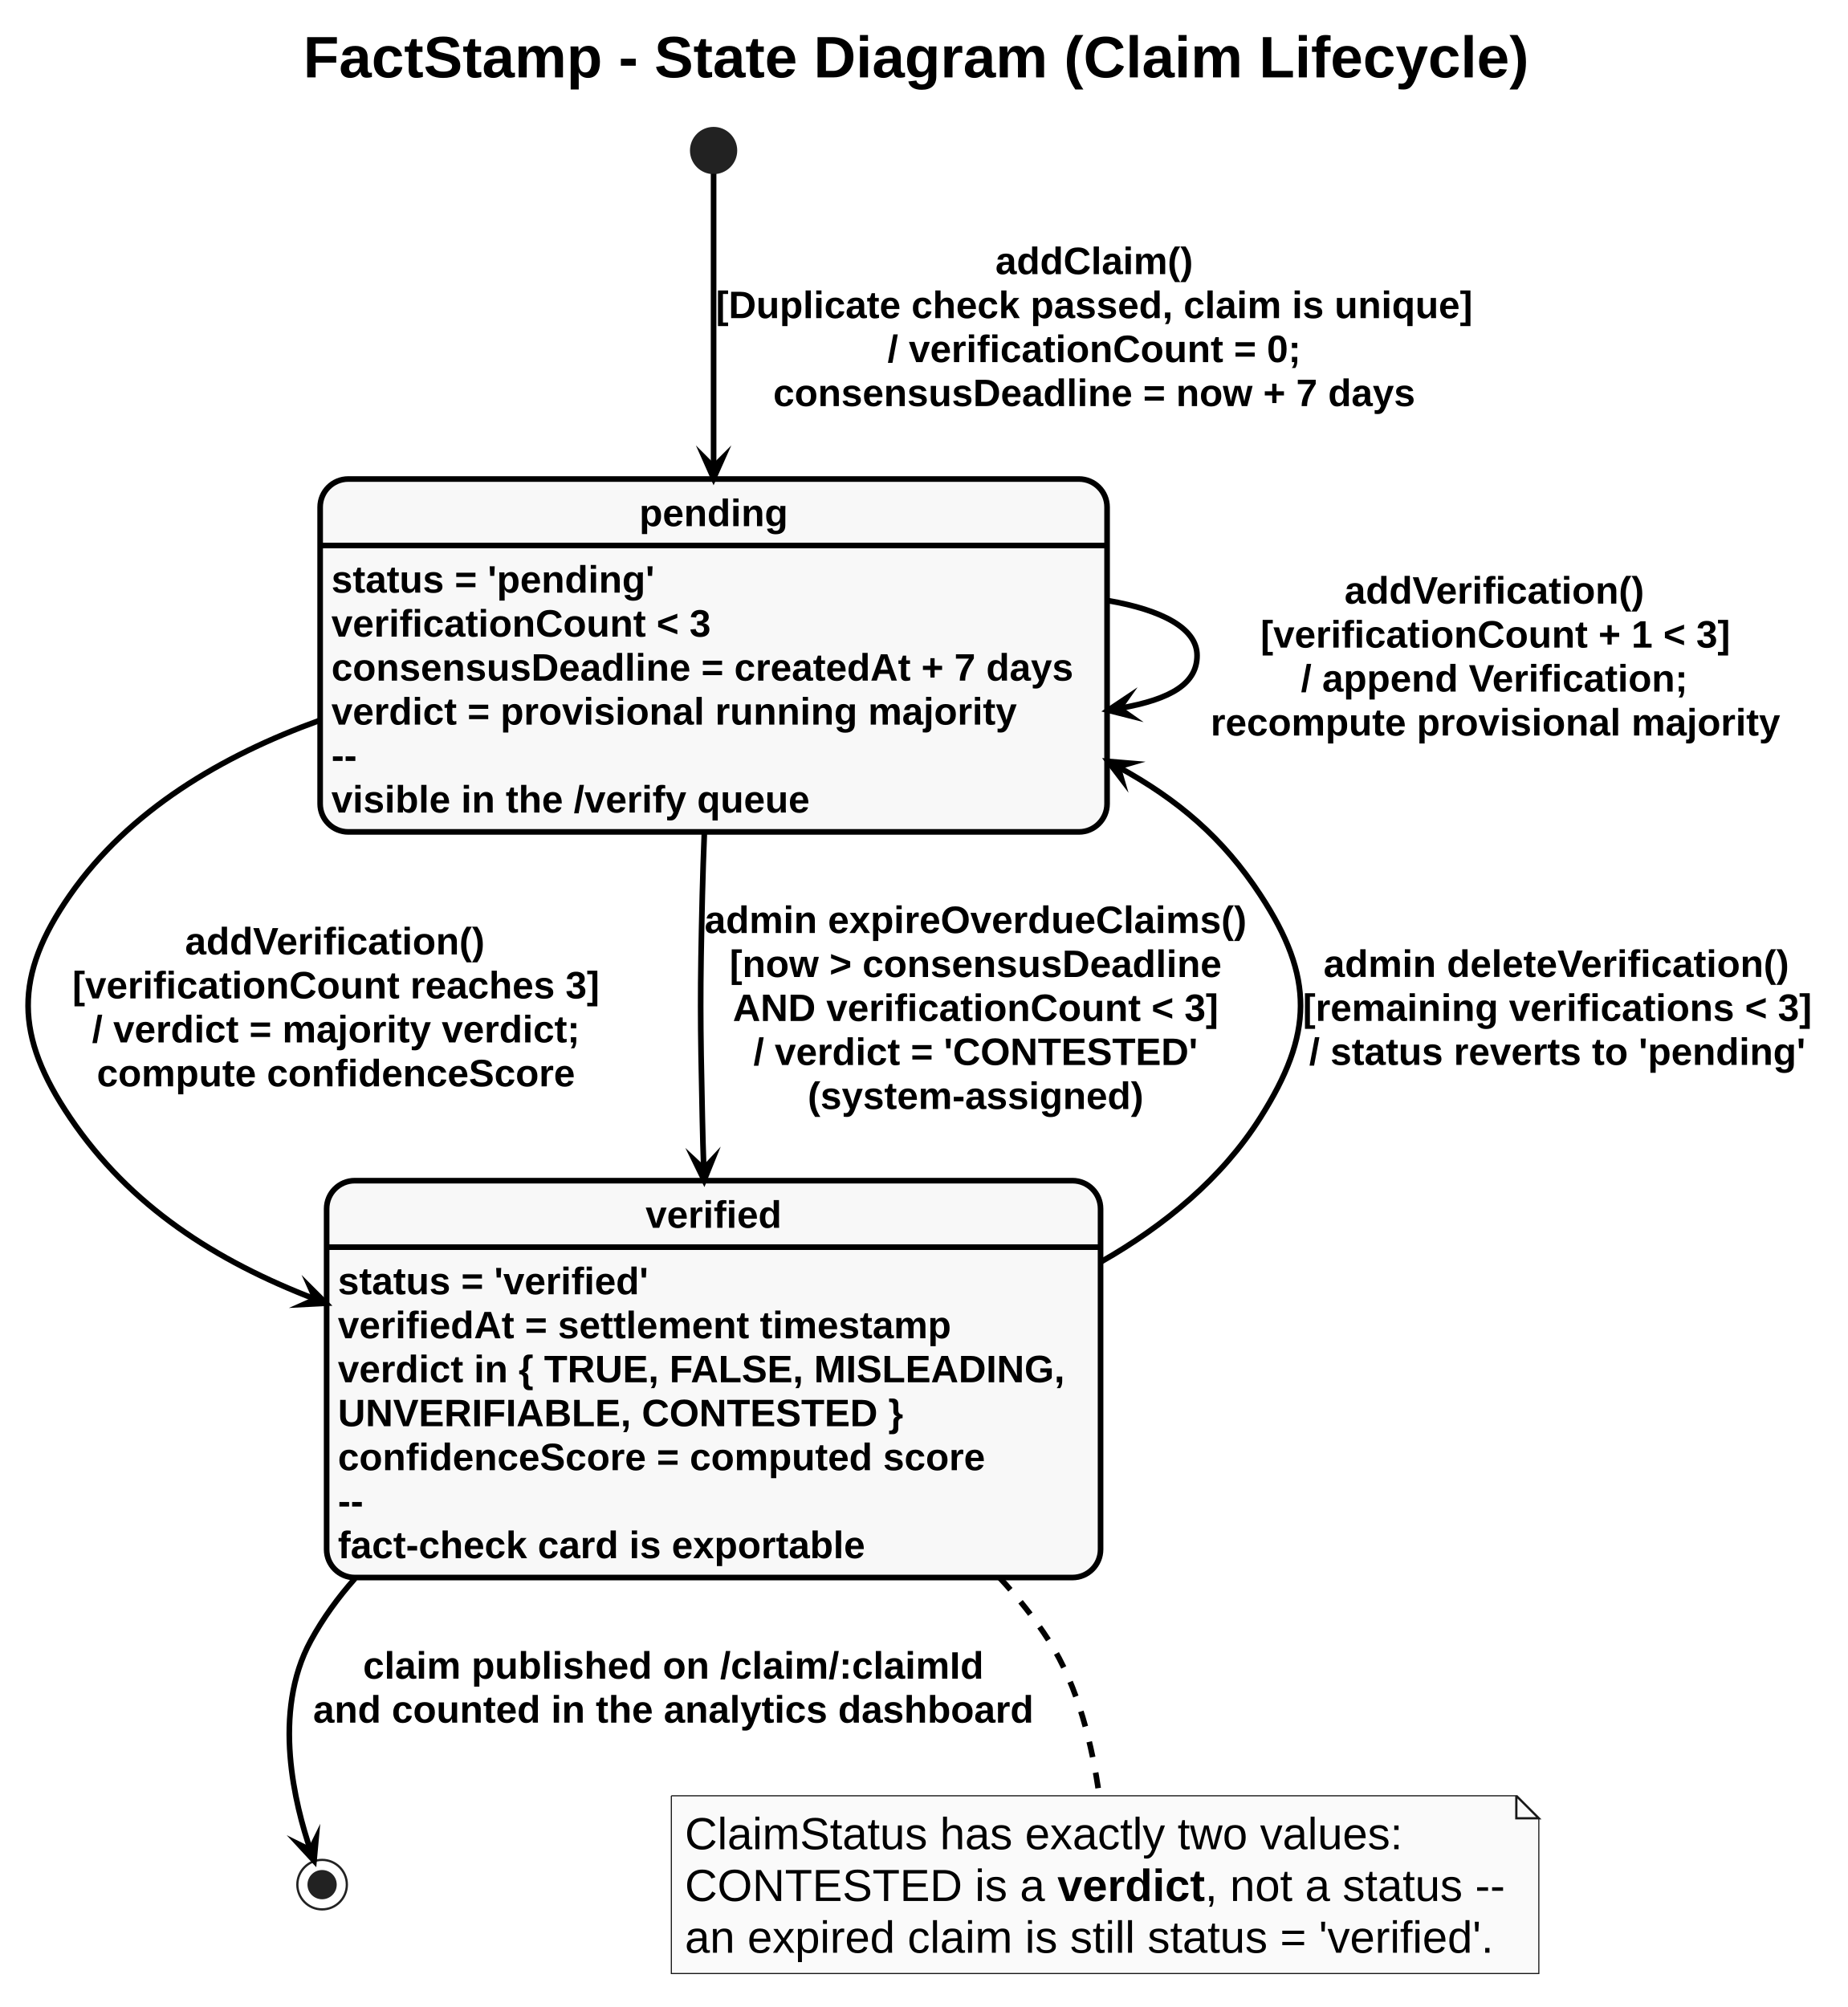
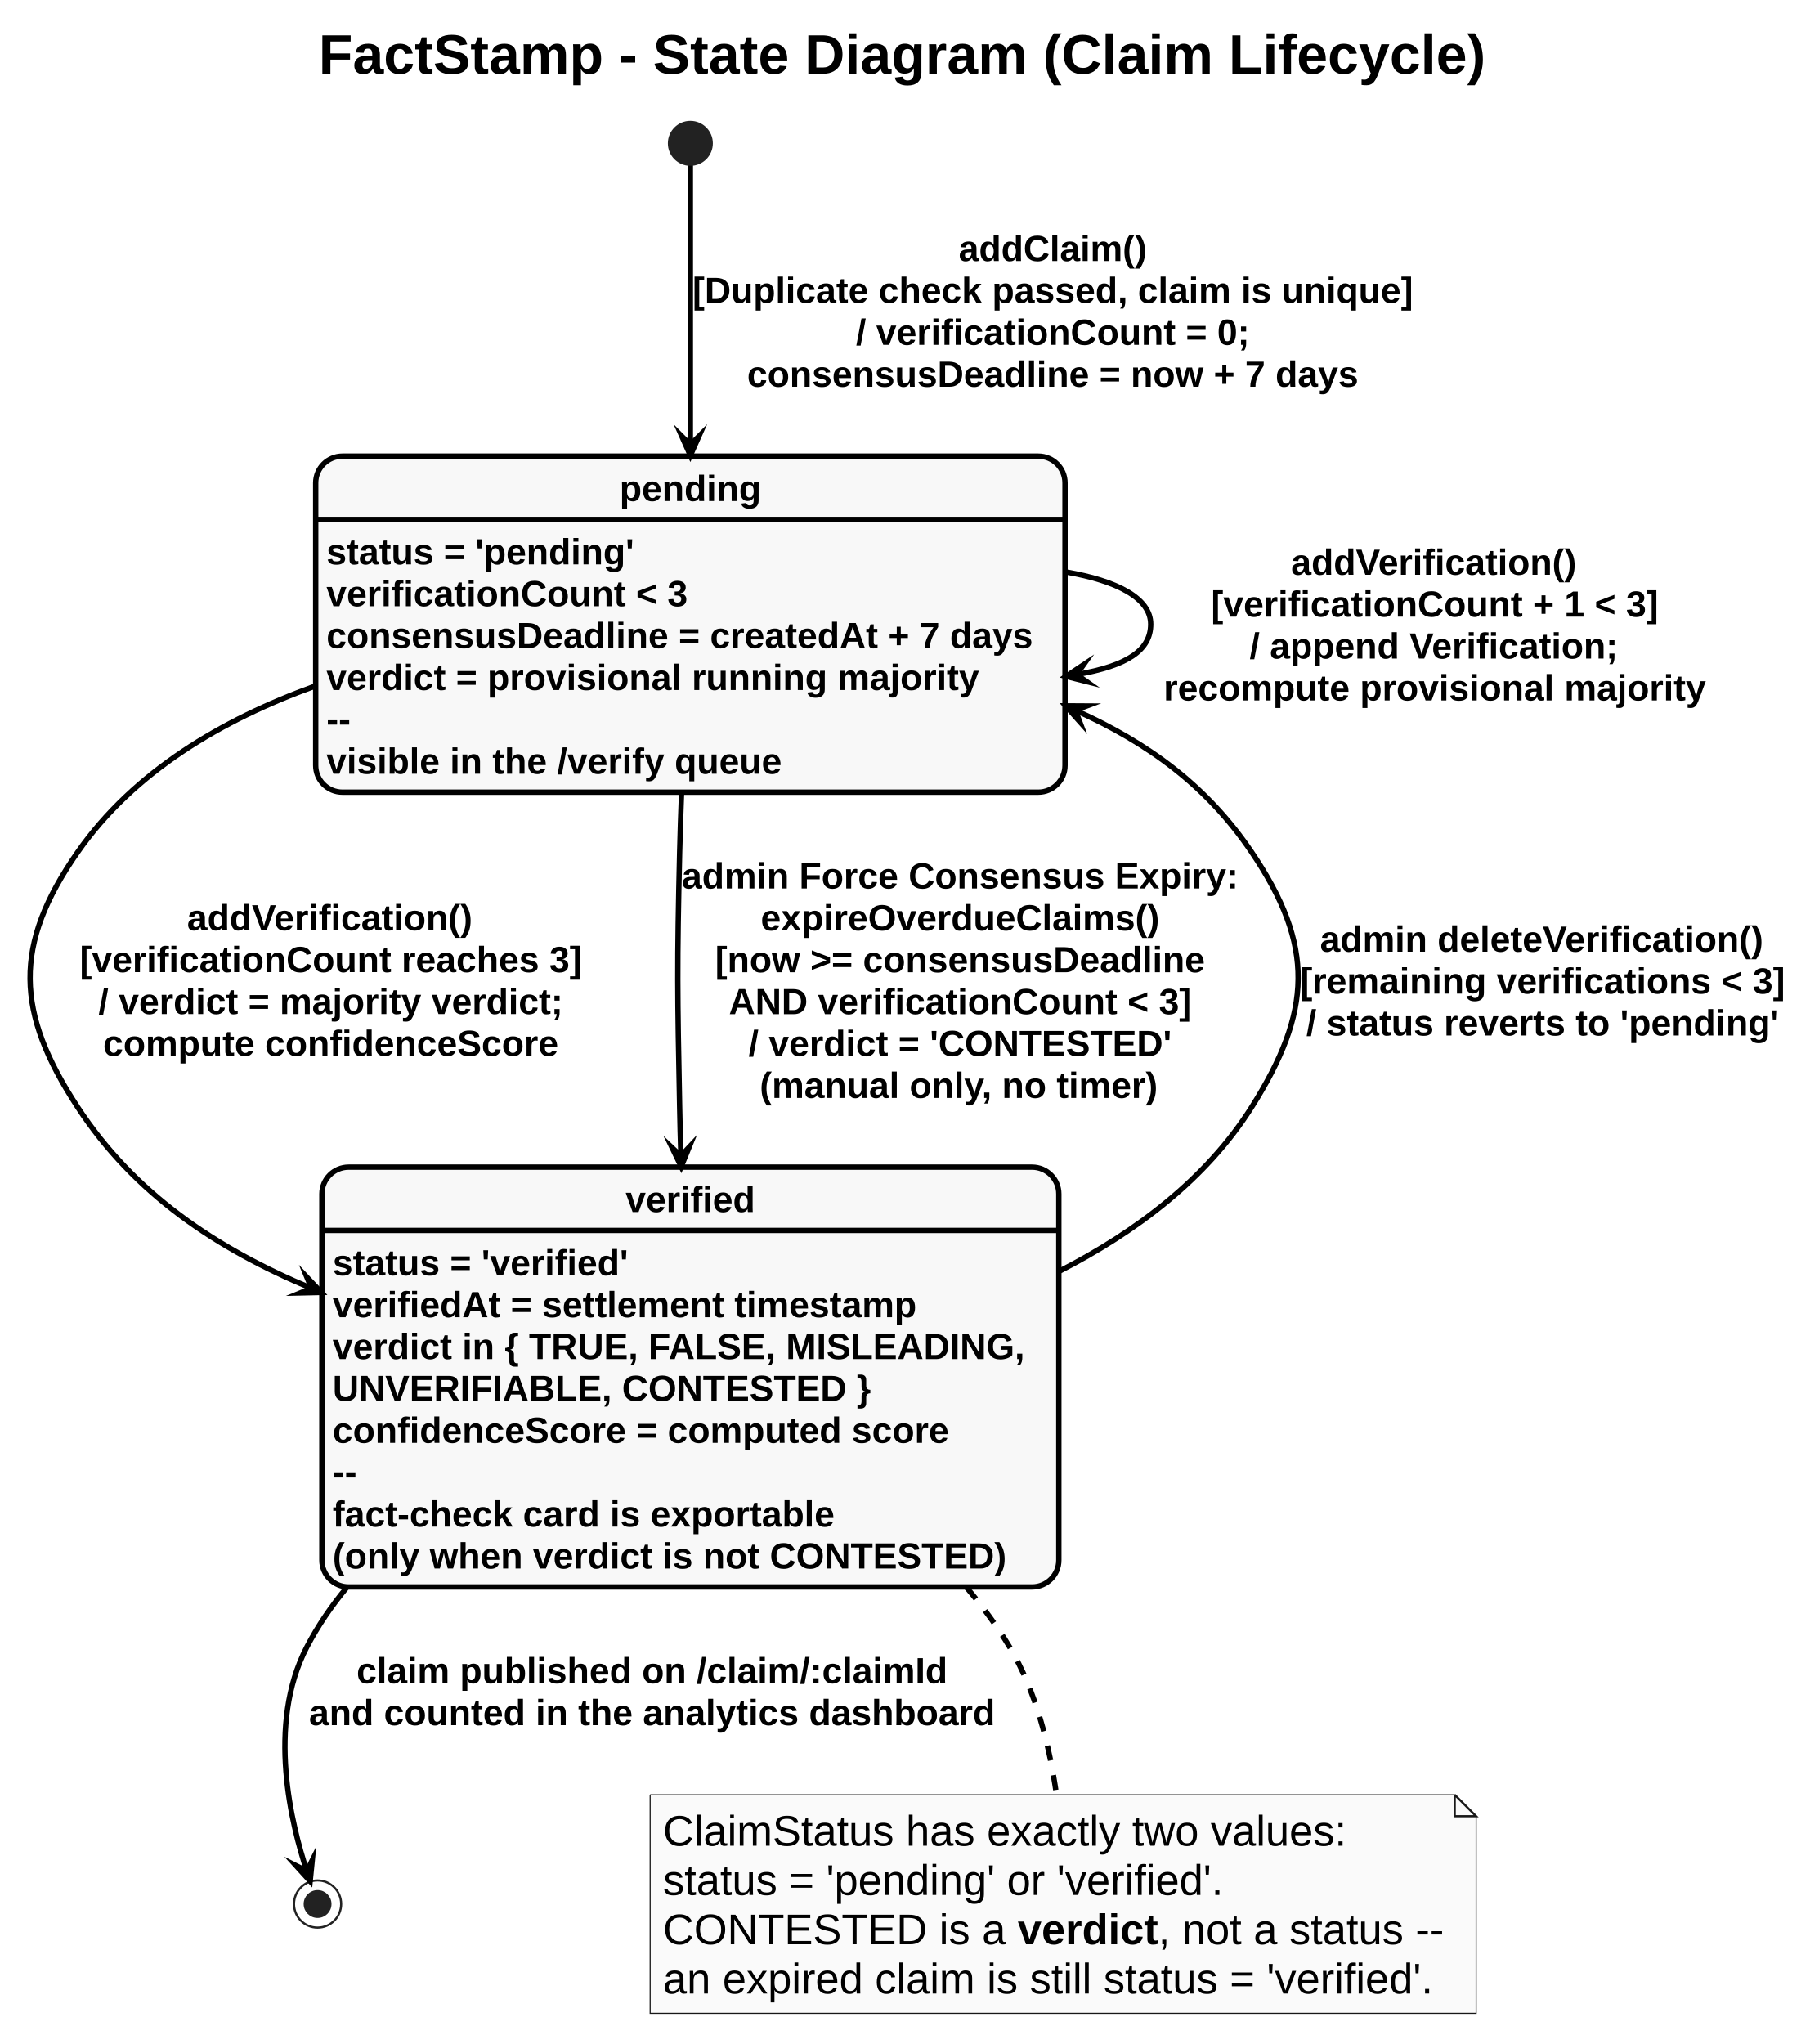
- <svg xmlns="http://www.w3.org/2000/svg" version="1.1" data-diagram-type="STATE" style="width:821px;height:892px;background:#FFFFFF;" width="821px" height="892px" viewBox="0 0 821 892" zoomAndPan="magnify" preserveAspectRatio="none" contentStyleType="text/css">
+ <svg xmlns="http://www.w3.org/2000/svg" version="1.1" data-diagram-type="STATE" style="width:849px;height:954px;background:#FFFFFF;" width="849px" height="954px" viewBox="0 0 849 954" zoomAndPan="magnify" preserveAspectRatio="none" contentStyleType="text/css">
  <defs />
  <g font-family="sans-serif" lengthAdjust="spacing">
    <g class="title" data-source-line="33">
-       <text x="134.792" y="34.388" fill="#000" font-size="26" textLength="544.718" font-weight="700" font-family="'Liberation Sans'">FactStamp - State Diagram (Claim Lifecycle)</text>
+       <text x="148.737" y="34.388" fill="#000" font-size="26" textLength="544.718" font-weight="700" font-family="'Liberation Sans'">FactStamp - State Diagram (Claim Lifecycle)</text>
    </g>
    <g class="entity" data-qualified-name="Pending" id="ent0001" data-source-line="44">
-       <rect x="142.29" y="212.897" width="349.757" height="156.838" fill="#F8F8F8" style="stroke:#000;stroke-width:2.5;" rx="12.5" ry="12.5" />
-       <line x1="142.29" y1="242.446" x2="492.047" y2="242.446" style="stroke:#000;stroke-width:2.5;" />
-       <text x="284.119" y="233.843" fill="#000" font-size="17" textLength="66.099" font-weight="700" font-family="'Liberation Sans'">pending</text>
-       <text x="147.29" y="263.392" fill="#000" font-size="17" textLength="143.628" font-weight="700" font-family="'Liberation Sans'">status = 'pending'</text>
-       <text x="147.29" y="282.94" fill="#000" font-size="17" textLength="168.614" font-weight="700" font-family="'Liberation Sans'">verificationCount &lt; 3</text>
-       <text x="147.29" y="302.488" fill="#000" font-size="17" textLength="329.757" font-weight="700" font-family="'Liberation Sans'">consensusDeadline = createdAt + 7 days</text>
-       <text x="147.29" y="322.037" fill="#000" font-size="17" textLength="304.647" font-weight="700" font-family="'Liberation Sans'">verdict = provisional running majority</text>
-       <text x="147.29" y="341.585" fill="#000" font-size="17" textLength="11.322" font-weight="700" font-family="'Liberation Sans'">--</text>
-       <text x="147.29" y="361.133" fill="#000" font-size="17" textLength="212.566" font-weight="700" font-family="'Liberation Sans'">visible in the /verify queue</text>
+       <rect x="147.36" y="212.897" width="349.757" height="156.838" fill="#F8F8F8" style="stroke:#000;stroke-width:2.5;" rx="12.5" ry="12.5" />
+       <line x1="147.36" y1="242.446" x2="497.117" y2="242.446" style="stroke:#000;stroke-width:2.5;" />
+       <text x="289.189" y="233.843" fill="#000" font-size="17" textLength="66.099" font-weight="700" font-family="'Liberation Sans'">pending</text>
+       <text x="152.36" y="263.392" fill="#000" font-size="17" textLength="143.628" font-weight="700" font-family="'Liberation Sans'">status = 'pending'</text>
+       <text x="152.36" y="282.94" fill="#000" font-size="17" textLength="168.614" font-weight="700" font-family="'Liberation Sans'">verificationCount &lt; 3</text>
+       <text x="152.36" y="302.488" fill="#000" font-size="17" textLength="329.757" font-weight="700" font-family="'Liberation Sans'">consensusDeadline = createdAt + 7 days</text>
+       <text x="152.36" y="322.037" fill="#000" font-size="17" textLength="304.647" font-weight="700" font-family="'Liberation Sans'">verdict = provisional running majority</text>
+       <text x="152.36" y="341.585" fill="#000" font-size="17" textLength="11.322" font-weight="700" font-family="'Liberation Sans'">--</text>
+       <text x="152.36" y="361.133" fill="#000" font-size="17" textLength="212.566" font-weight="700" font-family="'Liberation Sans'">visible in the /verify queue</text>
    </g>
    <g class="entity" data-qualified-name="Verified" id="ent0002" data-source-line="53">
-       <rect x="145.17" y="524.737" width="343.979" height="176.387" fill="#F8F8F8" style="stroke:#000;stroke-width:2.5;" rx="12.5" ry="12.5" />
-       <line x1="145.17" y1="554.286" x2="489.149" y2="554.286" style="stroke:#000;stroke-width:2.5;" />
-       <text x="286.924" y="545.683" fill="#000" font-size="17" textLength="60.471" font-weight="700" font-family="'Liberation Sans'">verified</text>
-       <text x="150.17" y="575.232" fill="#000" font-size="17" textLength="138" font-weight="700" font-family="'Liberation Sans'">status = 'verified'</text>
-       <text x="150.17" y="594.78" fill="#000" font-size="17" textLength="272.556" font-weight="700" font-family="'Liberation Sans'">verifiedAt = settlement timestamp</text>
-       <text x="150.17" y="614.328" fill="#000" font-size="17" textLength="323.979" font-weight="700" font-family="'Liberation Sans'">verdict in { TRUE, FALSE, MISLEADING,</text>
-       <text x="150.17" y="633.877" fill="#000" font-size="17" textLength="251.24" font-weight="700" font-family="'Liberation Sans'">UNVERIFIABLE, CONTESTED }</text>
-       <text x="150.17" y="653.425" fill="#000" font-size="17" textLength="287.672" font-weight="700" font-family="'Liberation Sans'">confidenceScore = computed score</text>
-       <text x="150.17" y="672.973" fill="#000" font-size="17" textLength="11.322" font-weight="700" font-family="'Liberation Sans'">--</text>
-       <text x="150.17" y="692.522" fill="#000" font-size="17" textLength="234.323" font-weight="700" font-family="'Liberation Sans'">fact-check card is exportable</text>
+       <rect x="150.25" y="544.737" width="343.979" height="195.935" fill="#F8F8F8" style="stroke:#000;stroke-width:2.5;" rx="12.5" ry="12.5" />
+       <line x1="150.25" y1="574.286" x2="494.229" y2="574.286" style="stroke:#000;stroke-width:2.5;" />
+       <text x="292.004" y="565.683" fill="#000" font-size="17" textLength="60.471" font-weight="700" font-family="'Liberation Sans'">verified</text>
+       <text x="155.25" y="595.232" fill="#000" font-size="17" textLength="138" font-weight="700" font-family="'Liberation Sans'">status = 'verified'</text>
+       <text x="155.25" y="614.78" fill="#000" font-size="17" textLength="272.556" font-weight="700" font-family="'Liberation Sans'">verifiedAt = settlement timestamp</text>
+       <text x="155.25" y="634.328" fill="#000" font-size="17" textLength="323.979" font-weight="700" font-family="'Liberation Sans'">verdict in { TRUE, FALSE, MISLEADING,</text>
+       <text x="155.25" y="653.877" fill="#000" font-size="17" textLength="251.24" font-weight="700" font-family="'Liberation Sans'">UNVERIFIABLE, CONTESTED }</text>
+       <text x="155.25" y="673.425" fill="#000" font-size="17" textLength="287.672" font-weight="700" font-family="'Liberation Sans'">confidenceScore = computed score</text>
+       <text x="155.25" y="692.973" fill="#000" font-size="17" textLength="11.322" font-weight="700" font-family="'Liberation Sans'">--</text>
+       <text x="155.25" y="712.522" fill="#000" font-size="17" textLength="234.323" font-weight="700" font-family="'Liberation Sans'">fact-check card is exportable</text>
+       <text x="155.25" y="732.07" fill="#000" font-size="17" textLength="314.525" font-weight="700" font-family="'Liberation Sans'">(only when verdict is not CONTESTED)</text>
    </g>
-     <g class="start_entity" data-qualified-name=".start." id="ent0003" data-source-line="63">
-       <ellipse cx="317.16" cy="66.897" rx="10" ry="10" fill="#222" style="stroke:#222;stroke-width:1;" />
+     <g class="start_entity" data-qualified-name=".start." id="ent0003" data-source-line="64">
+       <ellipse cx="322.24" cy="66.897" rx="10" ry="10" fill="#222" style="stroke:#222;stroke-width:1;" />
    </g>
-     <g class="end_entity" data-qualified-name=".end." id="ent0009" data-source-line="73">
-       <ellipse cx="143.16" cy="837.617" rx="11" ry="11" fill="none" style="stroke:#222;stroke-width:1;" />
-       <ellipse cx="143.16" cy="837.617" rx="6" ry="6" fill="#222" style="stroke:#222;stroke-width:1;" />
+     <g class="end_entity" data-qualified-name=".end." id="ent0009" data-source-line="74">
+       <ellipse cx="148.24" cy="888.667" rx="11" ry="11" fill="none" style="stroke:#222;stroke-width:1;" />
+       <ellipse cx="148.24" cy="888.667" rx="6" ry="6" fill="#222" style="stroke:#222;stroke-width:1;" />
    </g>
-     <g class="entity" data-qualified-name="GMN11" id="ent0012" data-source-line="76">
-       <path d="M298.39,798.127 L298.39,877.122 L683.941,877.122 L683.941,808.127 L673.941,798.127 L298.39,798.127" style="stroke:#181818;stroke-width:0.5;" fill="#FAFAFA" />
-       <path d="M673.941,798.127 L673.941,808.127 L683.941,808.127 L673.941,798.127" style="stroke:#181818;stroke-width:1;" fill="#FAFAFA" />
-       <text x="304.39" y="821.887" fill="#000" font-size="20" textLength="319.023" font-family="'Liberation Sans'">ClaimStatus has exactly two values:</text>
-       <text x="304.39" y="844.885" fill="#000" font-size="20" textLength="160.02" font-family="'Liberation Sans'">CONTESTED is a</text>
-       <text x="469.966" y="844.885" fill="#000" font-size="20" textLength="65.586" font-weight="700" font-family="'Liberation Sans'">verdict</text>
-       <text x="535.552" y="844.885" fill="#000" font-size="20" textLength="133.389" font-family="'Liberation Sans'">, not a status --</text>
-       <text x="304.39" y="867.883" fill="#000" font-size="20" textLength="359.443" font-family="'Liberation Sans'">an expired claim is still status = 'verified'.</text>
+     <g class="entity" data-qualified-name="GMN11" id="ent0012" data-source-line="77">
+       <path d="M303.47,837.677 L303.47,939.67 L689.021,939.67 L689.021,847.677 L679.021,837.677 L303.47,837.677" style="stroke:#181818;stroke-width:0.5;" fill="#FAFAFA" />
+       <path d="M679.021,837.677 L679.021,847.677 L689.021,847.677 L679.021,837.677" style="stroke:#181818;stroke-width:1;" fill="#FAFAFA" />
+       <text x="309.47" y="861.437" fill="#000" font-size="20" textLength="319.023" font-family="'Liberation Sans'">ClaimStatus has exactly two values:</text>
+       <text x="309.47" y="884.435" fill="#000" font-size="20" textLength="261.533" font-family="'Liberation Sans'">status = 'pending' or 'verified'.</text>
+       <text x="309.47" y="907.433" fill="#000" font-size="20" textLength="160.02" font-family="'Liberation Sans'">CONTESTED is a</text>
+       <text x="475.046" y="907.433" fill="#000" font-size="20" textLength="65.586" font-weight="700" font-family="'Liberation Sans'">verdict</text>
+       <text x="540.632" y="907.433" fill="#000" font-size="20" textLength="133.389" font-family="'Liberation Sans'">, not a status --</text>
+       <text x="309.47" y="930.431" fill="#000" font-size="20" textLength="359.443" font-family="'Liberation Sans'">an expired claim is still status = 'verified'.</text>
    </g>
-     <g class="link" data-entity-1="ent0003" data-entity-2="ent0001" id="lnk4" data-source-line="63" data-link-type="dependency">
-       <path d="M317.16,77.167 C317.16,100.147 317.16,156.557 317.16,207.597" style="stroke:#000;stroke-width:2.5;" fill="none" id="*start*-to-Pending" />
-       <polygon points="317.16,212.597,321.16,203.597,317.16,207.597,313.16,203.597,317.16,212.597" fill="#000" style="stroke:#000;stroke-width:2.5;stroke-linejoin:miter;stroke-miterlimit:10;" />
-       <text x="442.406" y="121.843" fill="#000" font-size="17" textLength="87.839" font-weight="700" font-family="'Liberation Sans'">addClaim()</text>
-       <text x="318.16" y="141.392" fill="#000" font-size="17" textLength="336.331" font-weight="700" font-family="'Liberation Sans'">[Duplicate check passed, claim is unique]</text>
-       <text x="394.465" y="160.94" fill="#000" font-size="17" textLength="183.721" font-weight="700" font-family="'Liberation Sans'">/ verificationCount = 0;</text>
-       <text x="343.66" y="180.488" fill="#000" font-size="17" textLength="285.331" font-weight="700" font-family="'Liberation Sans'">consensusDeadline = now + 7 days</text>
+     <g class="link" data-entity-1="ent0003" data-entity-2="ent0001" id="lnk4" data-source-line="64" data-link-type="dependency">
+       <path d="M322.24,77.177 C322.24,100.157 322.24,156.567 322.24,207.597" style="stroke:#000;stroke-width:2.5;" fill="none" id="*start*-to-Pending" />
+       <polygon points="322.24,212.597,326.24,203.597,322.24,207.597,318.24,203.597,322.24,212.597" fill="#000" style="stroke:#000;stroke-width:2.5;stroke-linejoin:miter;stroke-miterlimit:10;" />
+       <text x="447.486" y="121.843" fill="#000" font-size="17" textLength="87.839" font-weight="700" font-family="'Liberation Sans'">addClaim()</text>
+       <text x="323.24" y="141.392" fill="#000" font-size="17" textLength="336.331" font-weight="700" font-family="'Liberation Sans'">[Duplicate check passed, claim is unique]</text>
+       <text x="399.545" y="160.94" fill="#000" font-size="17" textLength="183.721" font-weight="700" font-family="'Liberation Sans'">/ verificationCount = 0;</text>
+       <text x="348.74" y="180.488" fill="#000" font-size="17" textLength="285.331" font-weight="700" font-family="'Liberation Sans'">consensusDeadline = now + 7 days</text>
    </g>
-     <g class="link" data-entity-1="ent0001" data-entity-2="ent0001" id="lnk5" data-source-line="65" data-link-type="dependency">
-       <path d="M492.53,266.957 C516.25,271.047 532.04,279.167 532.04,291.317 C532.04,303.467 521.177,310.738 497.457,314.828" style="stroke:#000;stroke-width:2.5;" fill="none" id="Pending-to-Pending" />
-       <polygon points="492.53,315.677,502.079,318.09,497.457,314.828,500.719,310.206,492.53,315.677" fill="#000" style="stroke:#000;stroke-width:2.5;stroke-linejoin:miter;stroke-miterlimit:10;" />
-       <text x="597.565" y="268.263" fill="#000" font-size="17" textLength="134.124" font-weight="700" font-family="'Liberation Sans'">addVerification()</text>
-       <text x="560.245" y="287.812" fill="#000" font-size="17" textLength="208.765" font-weight="700" font-family="'Liberation Sans'">[verificationCount + 1 &lt; 3]</text>
-       <text x="578.199" y="307.36" fill="#000" font-size="17" textLength="172.855" font-weight="700" font-family="'Liberation Sans'">/ append Verification;</text>
-       <text x="538.04" y="326.908" fill="#000" font-size="17" textLength="253.174" font-weight="700" font-family="'Liberation Sans'">recompute provisional majority</text>
+     <g class="link" data-entity-1="ent0001" data-entity-2="ent0001" id="lnk5" data-source-line="66" data-link-type="dependency">
+       <path d="M497.61,266.967 C521.33,271.047 537.12,279.167 537.12,291.317 C537.12,303.477 526.258,310.75 502.538,314.83" style="stroke:#000;stroke-width:2.5;" fill="none" id="Pending-to-Pending" />
+       <polygon points="497.61,315.677,507.158,318.094,502.538,314.83,505.802,310.21,497.61,315.677" fill="#000" style="stroke:#000;stroke-width:2.5;stroke-linejoin:miter;stroke-miterlimit:10;" />
+       <text x="602.645" y="268.263" fill="#000" font-size="17" textLength="134.124" font-weight="700" font-family="'Liberation Sans'">addVerification()</text>
+       <text x="565.325" y="287.812" fill="#000" font-size="17" textLength="208.765" font-weight="700" font-family="'Liberation Sans'">[verificationCount + 1 &lt; 3]</text>
+       <text x="583.279" y="307.36" fill="#000" font-size="17" textLength="172.855" font-weight="700" font-family="'Liberation Sans'">/ append Verification;</text>
+       <text x="543.12" y="326.908" fill="#000" font-size="17" textLength="253.174" font-weight="700" font-family="'Liberation Sans'">recompute provisional majority</text>
    </g>
-     <g class="link" data-entity-1="ent0001" data-entity-2="ent0002" id="lnk6" data-source-line="67" data-link-type="dependency">
-       <path d="M141.86,320.247 C98.72,335.837 57.42,360.077 31.16,397.737 C6,433.827 6.54,460.267 31.16,496.737 C57.83,536.217 95.853,560.372 140.203,577.432" style="stroke:#000;stroke-width:2.5;" fill="none" id="Pending-to-Verified" />
-       <polygon points="144.87,579.227,137.906,572.263,140.203,577.432,135.034,579.73,144.87,579.227" fill="#000" style="stroke:#000;stroke-width:2.5;stroke-linejoin:miter;stroke-miterlimit:10;" />
-       <text x="82.239" y="424.183" fill="#000" font-size="17" textLength="134.124" font-weight="700" font-family="'Liberation Sans'">addVerification()</text>
-       <text x="32.16" y="443.732" fill="#000" font-size="17" textLength="234.281" font-weight="700" font-family="'Liberation Sans'">[verificationCount reaches 3]</text>
-       <text x="40.884" y="463.28" fill="#000" font-size="17" textLength="216.833" font-weight="700" font-family="'Liberation Sans'">/ verdict = majority verdict;</text>
-       <text x="43.026" y="482.828" fill="#000" font-size="17" textLength="212.55" font-weight="700" font-family="'Liberation Sans'">compute confidenceScore</text>
+     <g class="link" data-entity-1="ent0001" data-entity-2="ent0002" id="lnk6" data-source-line="68" data-link-type="dependency">
+       <path d="M146.94,320.247 C103.8,335.837 62.5,360.077 36.24,397.737 C6,441.127 7.28,472.487 36.24,516.737 C62.72,557.207 100.886,582.721 145.376,601.301" style="stroke:#000;stroke-width:2.5;" fill="none" id="Pending-to-Verified" />
+       <polygon points="149.99,603.227,143.227,596.068,145.376,601.301,140.144,603.45,149.99,603.227" fill="#000" style="stroke:#000;stroke-width:2.5;stroke-linejoin:miter;stroke-miterlimit:10;" />
+       <text x="87.319" y="434.183" fill="#000" font-size="17" textLength="134.124" font-weight="700" font-family="'Liberation Sans'">addVerification()</text>
+       <text x="37.24" y="453.732" fill="#000" font-size="17" textLength="234.281" font-weight="700" font-family="'Liberation Sans'">[verificationCount reaches 3]</text>
+       <text x="45.964" y="473.28" fill="#000" font-size="17" textLength="216.833" font-weight="700" font-family="'Liberation Sans'">/ verdict = majority verdict;</text>
+       <text x="48.106" y="492.828" fill="#000" font-size="17" textLength="212.55" font-weight="700" font-family="'Liberation Sans'">compute confidenceScore</text>
    </g>
-     <g class="link" data-entity-1="ent0001" data-entity-2="ent0002" id="lnk7" data-source-line="69" data-link-type="dependency">
-       <path d="M313.06,370.027 C312.69,379.357 312.38,388.757 312.16,397.737 C311.12,441.727 311.21,452.747 312.16,496.737 C312.36,505.737 312.464,510.141 312.794,519.521" style="stroke:#000;stroke-width:2.5;" fill="none" id="Pending-to-Verified-1" />
-       <polygon points="312.97,524.517,316.651,515.382,312.794,519.521,308.656,515.664,312.97,524.517" fill="#000" style="stroke:#000;stroke-width:2.5;stroke-linejoin:miter;stroke-miterlimit:10;" />
-       <text x="313.16" y="414.683" fill="#000" font-size="17" textLength="240.914" font-weight="700" font-family="'Liberation Sans'">admin expireOverdueClaims()</text>
-       <text x="324.271" y="434.232" fill="#000" font-size="17" textLength="218.692" font-weight="700" font-family="'Liberation Sans'">[now &gt; consensusDeadline</text>
-       <text x="325.702" y="453.78" fill="#000" font-size="17" textLength="215.829" font-weight="700" font-family="'Liberation Sans'">AND verificationCount &lt; 3]</text>
-       <text x="334.871" y="473.328" fill="#000" font-size="17" textLength="197.492" font-weight="700" font-family="'Liberation Sans'">/ verdict = 'CONTESTED'</text>
-       <text x="358.98" y="492.877" fill="#000" font-size="17" textLength="149.273" font-weight="700" font-family="'Liberation Sans'">(system-assigned)</text>
+     <g class="link" data-entity-1="ent0001" data-entity-2="ent0002" id="lnk7" data-source-line="70" data-link-type="dependency">
+       <path d="M318.14,370.027 C317.77,379.367 317.46,388.767 317.24,397.737 C315.99,450.617 316.19,463.857 317.24,516.737 C317.42,525.747 317.526,530.12 317.816,539.51" style="stroke:#000;stroke-width:2.5;" fill="none" id="Pending-to-Verified-1" />
+       <polygon points="317.97,544.507,321.69,535.388,317.816,539.51,313.694,535.635,317.97,544.507" fill="#000" style="stroke:#000;stroke-width:2.5;stroke-linejoin:miter;stroke-miterlimit:10;" />
+       <text x="318.24" y="414.683" fill="#000" font-size="17" textLength="259.79" font-weight="700" font-family="'Liberation Sans'">admin Force Consensus Expiry:</text>
+       <text x="355.071" y="434.232" fill="#000" font-size="17" textLength="186.128" font-weight="700" font-family="'Liberation Sans'">expireOverdueClaims()</text>
+       <text x="333.825" y="453.78" fill="#000" font-size="17" textLength="228.62" font-weight="700" font-family="'Liberation Sans'">[now &gt;= consensusDeadline</text>
+       <text x="340.22" y="473.328" fill="#000" font-size="17" textLength="215.829" font-weight="700" font-family="'Liberation Sans'">AND verificationCount &lt; 3]</text>
+       <text x="349.389" y="492.877" fill="#000" font-size="17" textLength="197.492" font-weight="700" font-family="'Liberation Sans'">/ verdict = 'CONTESTED'</text>
+       <text x="354.626" y="512.425" fill="#000" font-size="17" textLength="187.017" font-weight="700" font-family="'Liberation Sans'">(manual only, no timer)</text>
    </g>
-     <g class="link" data-entity-1="ent0002" data-entity-2="ent0001" id="lnk8" data-source-line="71" data-link-type="dependency">
-       <path d="M489.46,560.737 C517.54,544.727 543,523.857 560.16,496.737 C583.69,459.557 584.3,434.527 560.16,397.737 C543.51,372.357 523.685,355.47 496.905,340.8" style="stroke:#000;stroke-width:2.5;" fill="none" id="Verified-to-Pending" />
-       <polygon points="492.52,338.397,498.492,346.229,496.905,340.8,502.335,339.213,492.52,338.397" fill="#000" style="stroke:#000;stroke-width:2.5;stroke-linejoin:miter;stroke-miterlimit:10;" />
-       <text x="588.262" y="434.183" fill="#000" font-size="17" textLength="207.818" font-weight="700" font-family="'Liberation Sans'">admin deleteVerification()</text>
-       <text x="579.04" y="453.732" fill="#000" font-size="17" textLength="226.263" font-weight="700" font-family="'Liberation Sans'">[remaining verifications &lt; 3]</text>
-       <text x="581.858" y="473.28" fill="#000" font-size="17" textLength="220.626" font-weight="700" font-family="'Liberation Sans'">/ status reverts to 'pending'</text>
+     <g class="link" data-entity-1="ent0002" data-entity-2="ent0001" id="lnk8" data-source-line="72" data-link-type="dependency">
+       <path d="M494.66,593.207 C530.12,575.047 563.07,550.307 584.24,516.737 C612.47,472.007 613.85,441.567 584.24,397.737 C563.32,366.757 536.167,346.946 501.967,331.496" style="stroke:#000;stroke-width:2.5;" fill="none" id="Verified-to-Pending" />
+       <polygon points="497.41,329.437,503.965,336.788,501.967,331.496,507.259,329.497,497.41,329.437" fill="#000" style="stroke:#000;stroke-width:2.5;stroke-linejoin:miter;stroke-miterlimit:10;" />
+       <text x="616.152" y="444.183" fill="#000" font-size="17" textLength="207.818" font-weight="700" font-family="'Liberation Sans'">admin deleteVerification()</text>
+       <text x="606.93" y="463.732" fill="#000" font-size="17" textLength="226.263" font-weight="700" font-family="'Liberation Sans'">[remaining verifications &lt; 3]</text>
+       <text x="609.748" y="483.28" fill="#000" font-size="17" textLength="220.626" font-weight="700" font-family="'Liberation Sans'">/ status reverts to 'pending'</text>
    </g>
-     <g class="link" data-entity-1="ent0002" data-entity-2="ent0009" id="lnk10" data-source-line="73" data-link-type="dependency">
-       <path d="M157.75,701.577 C150.22,710.057 143.56,719.227 138.16,729.127 C120.62,761.267 131.262,802.473 137.972,822.233" style="stroke:#000;stroke-width:2.5;" fill="none" id="Verified-to-*end*" />
-       <polygon points="139.58,826.967,140.474,817.159,137.972,822.233,132.899,819.732,139.58,826.967" fill="#000" style="stroke:#000;stroke-width:2.5;stroke-linejoin:miter;stroke-miterlimit:10;" />
-       <text x="161.348" y="746.073" fill="#000" font-size="17" textLength="275.843" font-weight="700" font-family="'Liberation Sans'">claim published on /claim/:claimId</text>
-       <text x="139.16" y="765.622" fill="#000" font-size="17" textLength="320.219" font-weight="700" font-family="'Liberation Sans'">and counted in the analytics dashboard</text>
+     <g class="link" data-entity-1="ent0002" data-entity-2="ent0009" id="lnk10" data-source-line="74" data-link-type="dependency">
+       <path d="M161.97,740.797 C154.77,749.477 148.41,758.757 143.24,768.677 C124.22,805.157 136.224,852.079 143.214,873.279" style="stroke:#000;stroke-width:2.5;" fill="none" id="Verified-to-*end*" />
+       <polygon points="144.78,878.027,145.761,868.228,143.214,873.279,138.163,870.733,144.78,878.027" fill="#000" style="stroke:#000;stroke-width:2.5;stroke-linejoin:miter;stroke-miterlimit:10;" />
+       <text x="166.428" y="785.623" fill="#000" font-size="17" textLength="275.843" font-weight="700" font-family="'Liberation Sans'">claim published on /claim/:claimId</text>
+       <text x="144.24" y="805.172" fill="#000" font-size="17" textLength="320.219" font-weight="700" font-family="'Liberation Sans'">and counted in the analytics dashboard</text>
    </g>
-     <g class="link" data-entity-1="ent0002" data-entity-2="ent0012" id="lnk13" data-source-line="76" data-link-type="association">
-       <path d="M444.41,701.347 C452.5,710.077 459.89,719.357 466.16,729.127 C479.31,749.607 485.56,776.217 488.53,797.837" style="stroke:#000;stroke-width:2.5;stroke-dasharray:7,7;" fill="none" id="Verified-GMN11" />
+     <g class="link" data-entity-1="ent0002" data-entity-2="ent0012" id="lnk13" data-source-line="77" data-link-type="association">
+       <path d="M451.08,740.827 C458.58,749.667 465.43,758.977 471.24,768.677 C483.56,789.227 489.87,814.947 493.08,837.207" style="stroke:#000;stroke-width:2.5;stroke-dasharray:7,7;" fill="none" id="Verified-GMN11" />
    </g>
  </g>
</svg>
